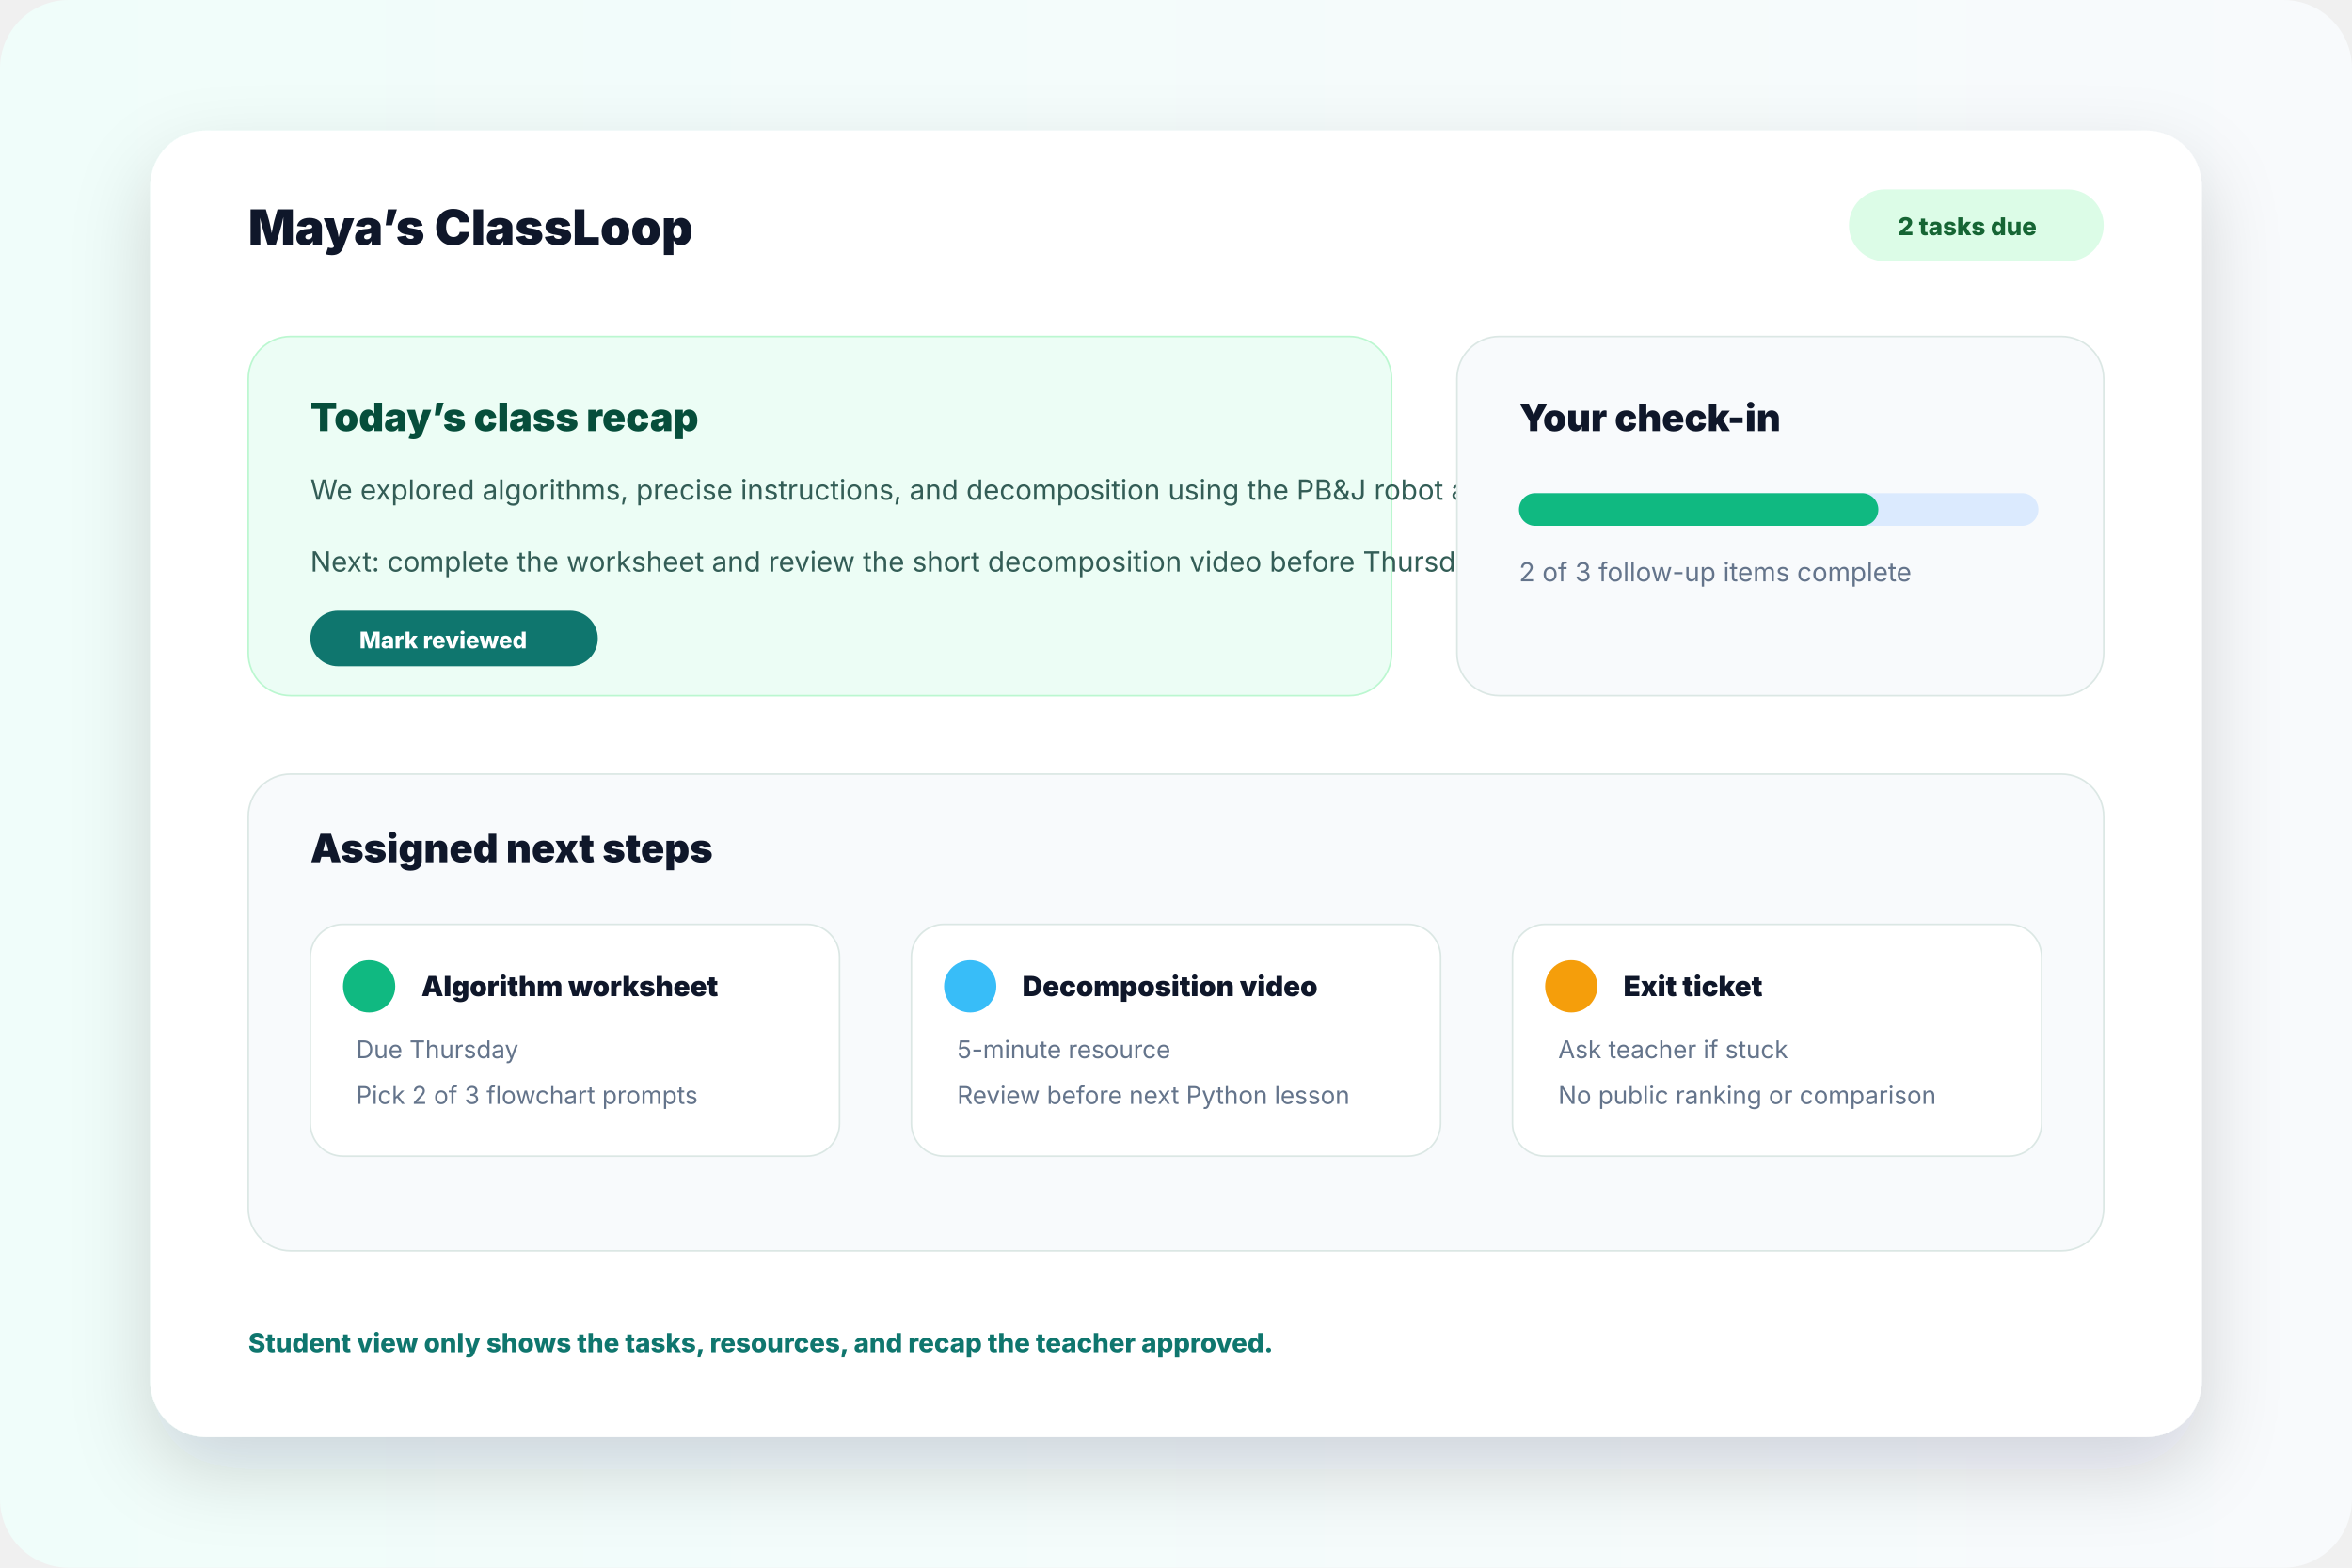
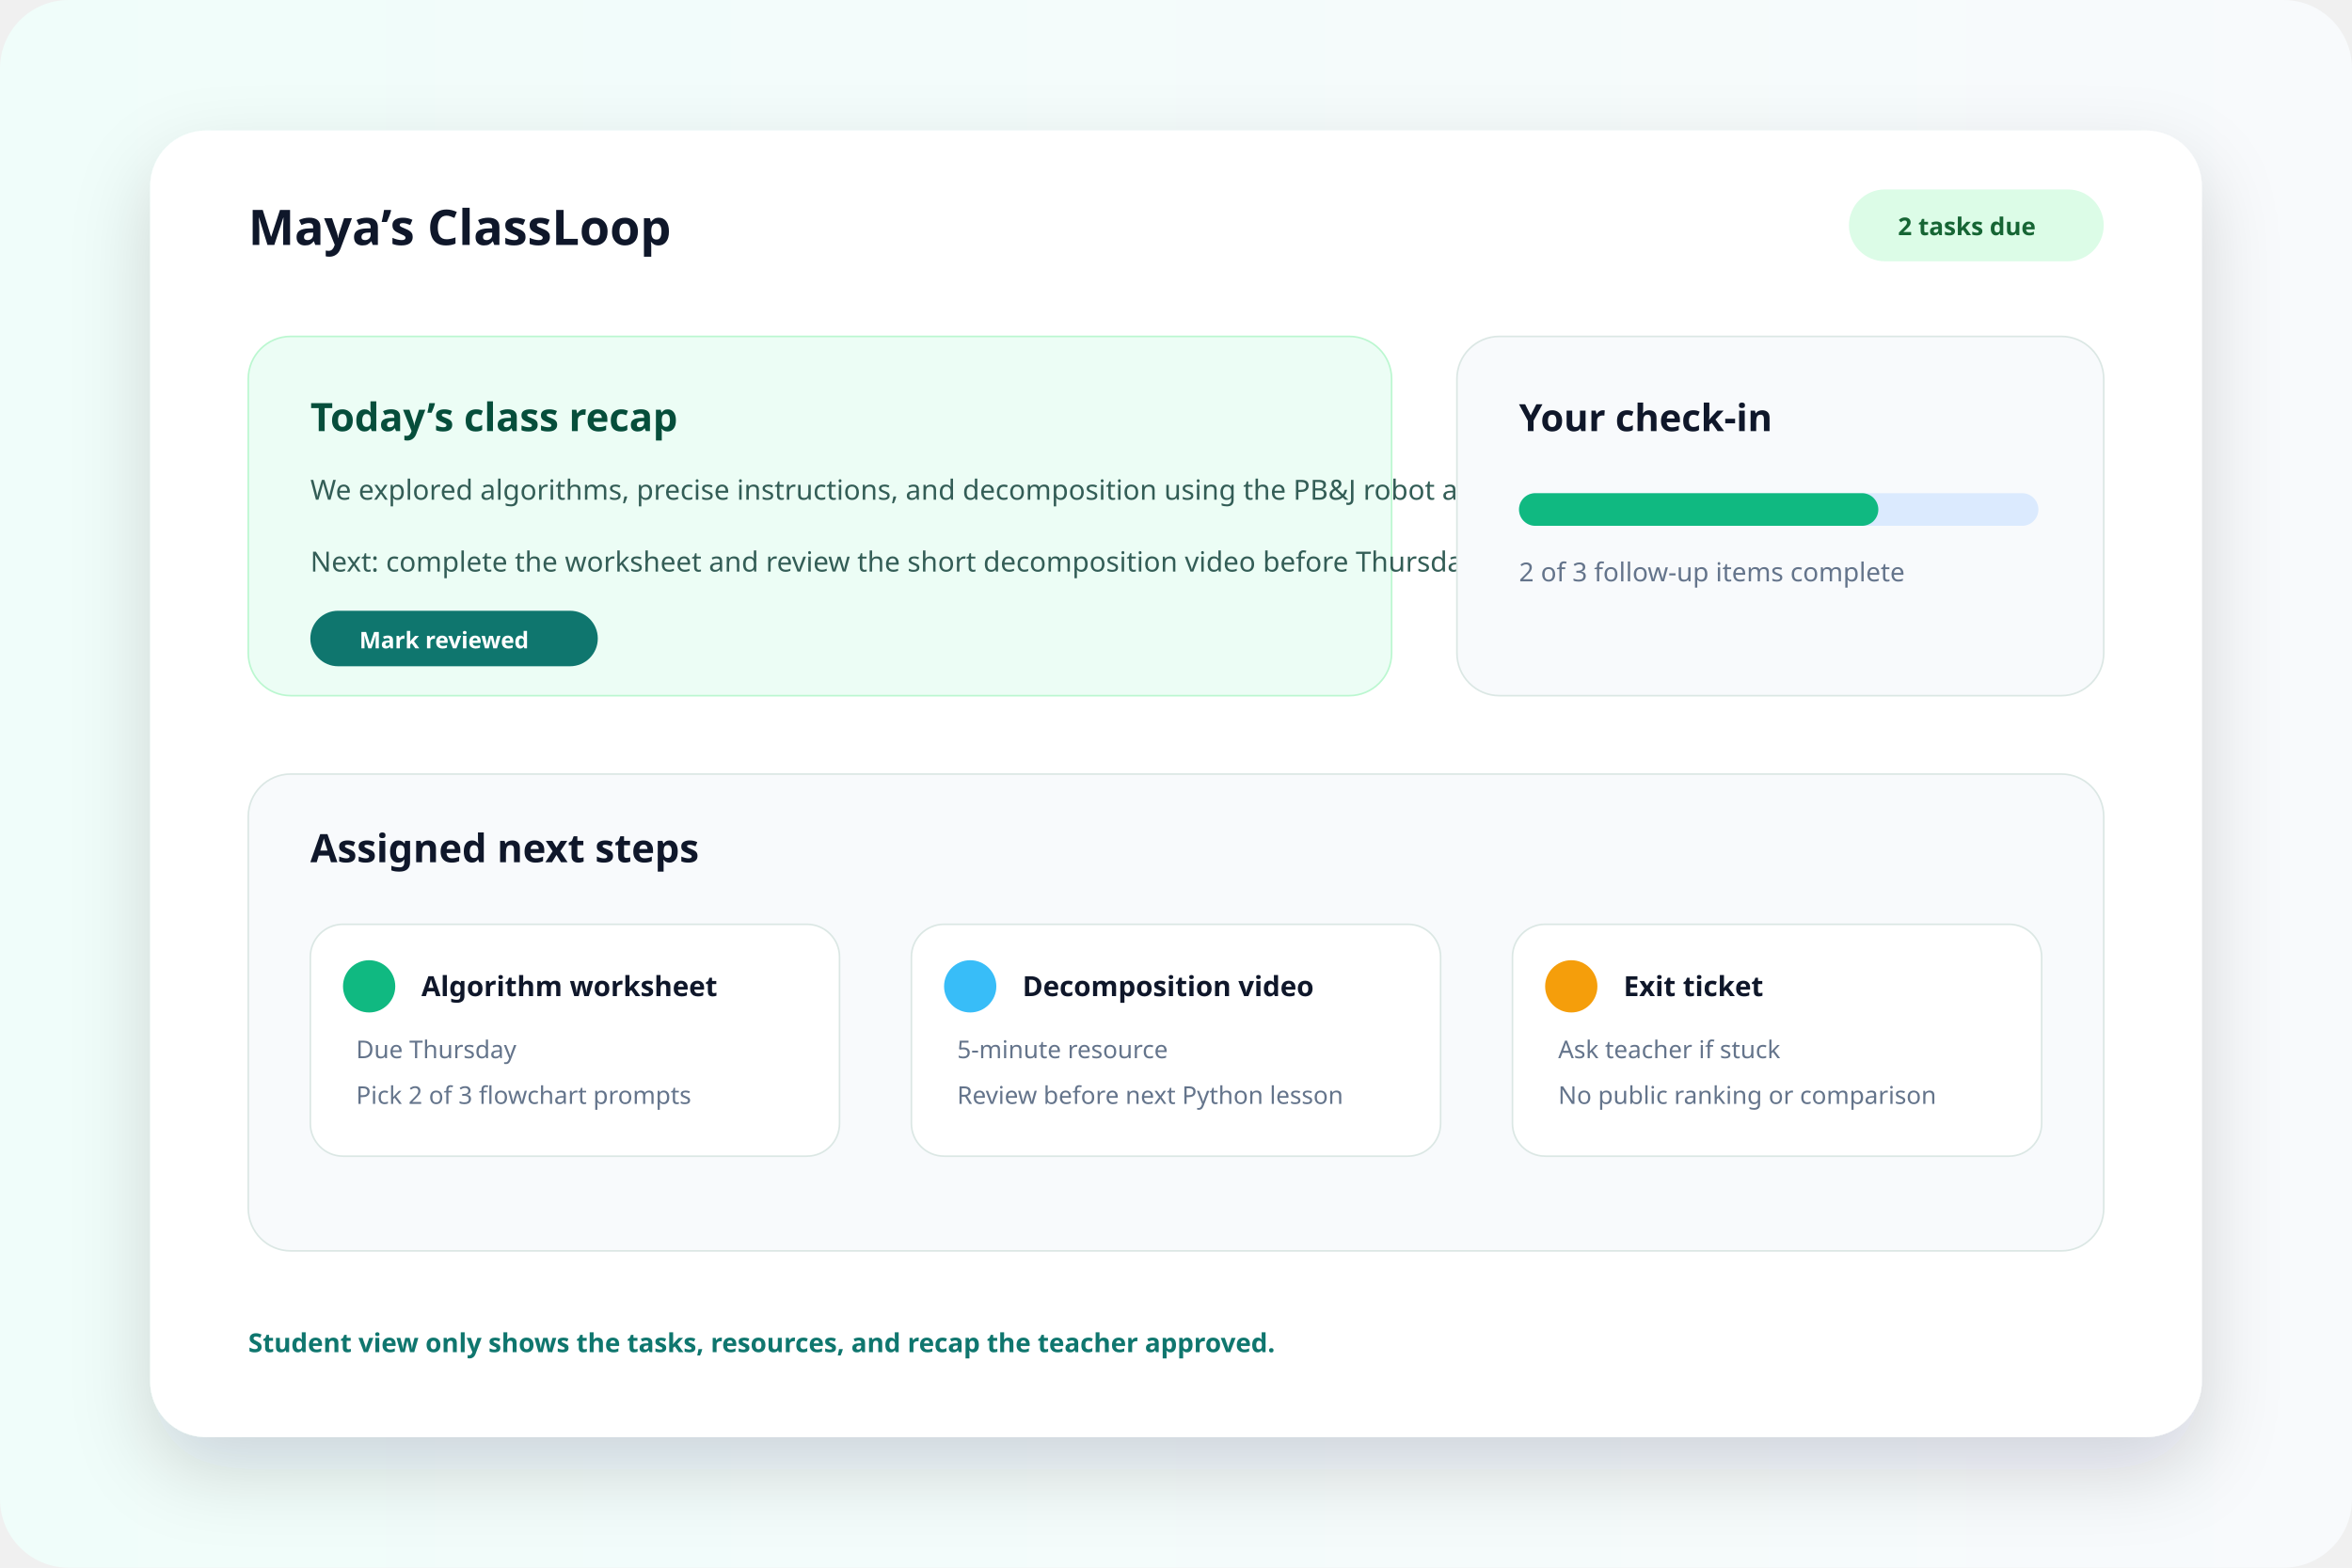
<svg xmlns="http://www.w3.org/2000/svg" width="1440" height="960" viewBox="0 0 1440 960" role="img" aria-labelledby="title desc">
  <defs>
    <linearGradient id="bg" x1="0" x2="1">
      <stop offset="0" stop-color="#f0fdfa" />
      <stop offset="1" stop-color="#f8fafc" />
    </linearGradient>
    <filter id="shadow">
      <feDropShadow dx="0" dy="20" stdDeviation="24" flood-color="#0f172a" flood-opacity=".16" />
    </filter>
  </defs>
  <rect width="1440" height="960" rx="42" fill="url(#bg)" />
  <rect x="92" y="80" width="1256" height="800" rx="34" fill="#fff" filter="url(#shadow)" />
-   <text x="152" y="150" font-family="Inter,Arial" font-size="30" font-weight="850" fill="#0f172a">Maya’s ClassLoop</text>
+   <text x="152" y="150" font-family="Plus Jakarta Sans,Avenir Next" font-size="30" font-weight="850" fill="#0f172a">Maya’s ClassLoop</text>
  <rect x="1132" y="116" width="156" height="44" rx="22" fill="#dcfce7" />
-   <text x="1162" y="144" font-family="Inter,Arial" font-size="15" font-weight="800" fill="#166534">2 tasks due</text>
+   <text x="1162" y="144" font-family="Plus Jakarta Sans,Avenir Next" font-size="15" font-weight="800" fill="#166534">2 tasks due</text>
  <rect x="152" y="206" width="700" height="220" rx="26" fill="#ecfdf5" stroke="#bbf7d0" />
-   <text x="190" y="264" font-family="Inter,Arial" font-size="24" font-weight="850" fill="#064e3b">Today’s class recap</text>
-   <text x="190" y="306" font-family="Inter,Arial" font-size="17" fill="#335d56">We explored algorithms, precise instructions, and decomposition using the PB&amp;J robot activity.</text>
-   <text x="190" y="350" font-family="Inter,Arial" font-size="17" fill="#335d56">Next: complete the worksheet and review the short decomposition video before Thursday.</text>
+   <text x="190" y="264" font-family="Plus Jakarta Sans,Avenir Next" font-size="24" font-weight="850" fill="#064e3b">Today’s class recap</text>
+   <text x="190" y="306" font-family="Plus Jakarta Sans,Avenir Next" font-size="17" fill="#335d56">We explored algorithms, precise instructions, and decomposition using the PB&amp;J robot activity.</text>
+   <text x="190" y="350" font-family="Plus Jakarta Sans,Avenir Next" font-size="17" fill="#335d56">Next: complete the worksheet and review the short decomposition video before Thursday.</text>
  <rect x="190" y="374" width="176" height="34" rx="17" fill="#0f766e" />
-   <text x="220" y="397" font-family="Inter,Arial" font-size="14" font-weight="800" fill="#fff">Mark reviewed</text>
+   <text x="220" y="397" font-family="Plus Jakarta Sans,Avenir Next" font-size="14" font-weight="800" fill="#fff">Mark reviewed</text>
  <rect x="892" y="206" width="396" height="220" rx="26" fill="#f8fafc" stroke="#dbe7e4" />
-   <text x="930" y="264" font-family="Inter,Arial" font-size="23" font-weight="850" fill="#0f172a">Your check-in</text>
+   <text x="930" y="264" font-family="Plus Jakarta Sans,Avenir Next" font-size="23" font-weight="850" fill="#0f172a">Your check-in</text>
  <rect x="930" y="302" width="318" height="20" rx="10" fill="#dbeafe" />
  <rect x="930" y="302" width="220" height="20" rx="10" fill="#10b981" />
-   <text x="930" y="356" font-family="Inter,Arial" font-size="16" fill="#64748b">2 of 3 follow-up items complete</text>
+   <text x="930" y="356" font-family="Plus Jakarta Sans,Avenir Next" font-size="16" fill="#64748b">2 of 3 follow-up items complete</text>
  <rect x="152" y="474" width="1136" height="292" rx="26" fill="#f8fafc" stroke="#dbe7e4" />
-   <text x="190" y="528" font-family="Inter,Arial" font-size="24" font-weight="850" fill="#0f172a">Assigned next steps</text>
-   <g font-family="Inter,Arial">
+   <text x="190" y="528" font-family="Plus Jakarta Sans,Avenir Next" font-size="24" font-weight="850" fill="#0f172a">Assigned next steps</text>
+   <g font-family="Plus Jakarta Sans,Avenir Next">
    <rect x="190" y="566" width="324" height="142" rx="20" fill="#fff" stroke="#dbe7e4" />
    <circle cx="226" cy="604" r="16" fill="#10b981" />
    <text x="258" y="610" font-size="17" font-weight="850" fill="#0f172a">Algorithm worksheet</text>
    <text x="218" y="648" font-size="15" fill="#64748b">Due Thursday</text>
    <text x="218" y="676" font-size="15" fill="#64748b">Pick 2 of 3 flowchart prompts</text>
    <rect x="558" y="566" width="324" height="142" rx="20" fill="#fff" stroke="#dbe7e4" />
    <circle cx="594" cy="604" r="16" fill="#38bdf8" />
    <text x="626" y="610" font-size="17" font-weight="850" fill="#0f172a">Decomposition video</text>
    <text x="586" y="648" font-size="15" fill="#64748b">5-minute resource</text>
    <text x="586" y="676" font-size="15" fill="#64748b">Review before next Python lesson</text>
    <rect x="926" y="566" width="324" height="142" rx="20" fill="#fff" stroke="#dbe7e4" />
    <circle cx="962" cy="604" r="16" fill="#f59e0b" />
    <text x="994" y="610" font-size="17" font-weight="850" fill="#0f172a">Exit ticket</text>
    <text x="954" y="648" font-size="15" fill="#64748b">Ask teacher if stuck</text>
    <text x="954" y="676" font-size="15" fill="#64748b">No public ranking or comparison</text>
  </g>
-   <text x="152" y="828" font-family="Inter,Arial" font-size="16" font-weight="800" fill="#0f766e">Student view only shows the tasks, resources, and recap the teacher approved.</text>
+   <text x="152" y="828" font-family="Plus Jakarta Sans,Avenir Next" font-size="16" font-weight="800" fill="#0f766e">Student view only shows the tasks, resources, and recap the teacher approved.</text>
</svg>
